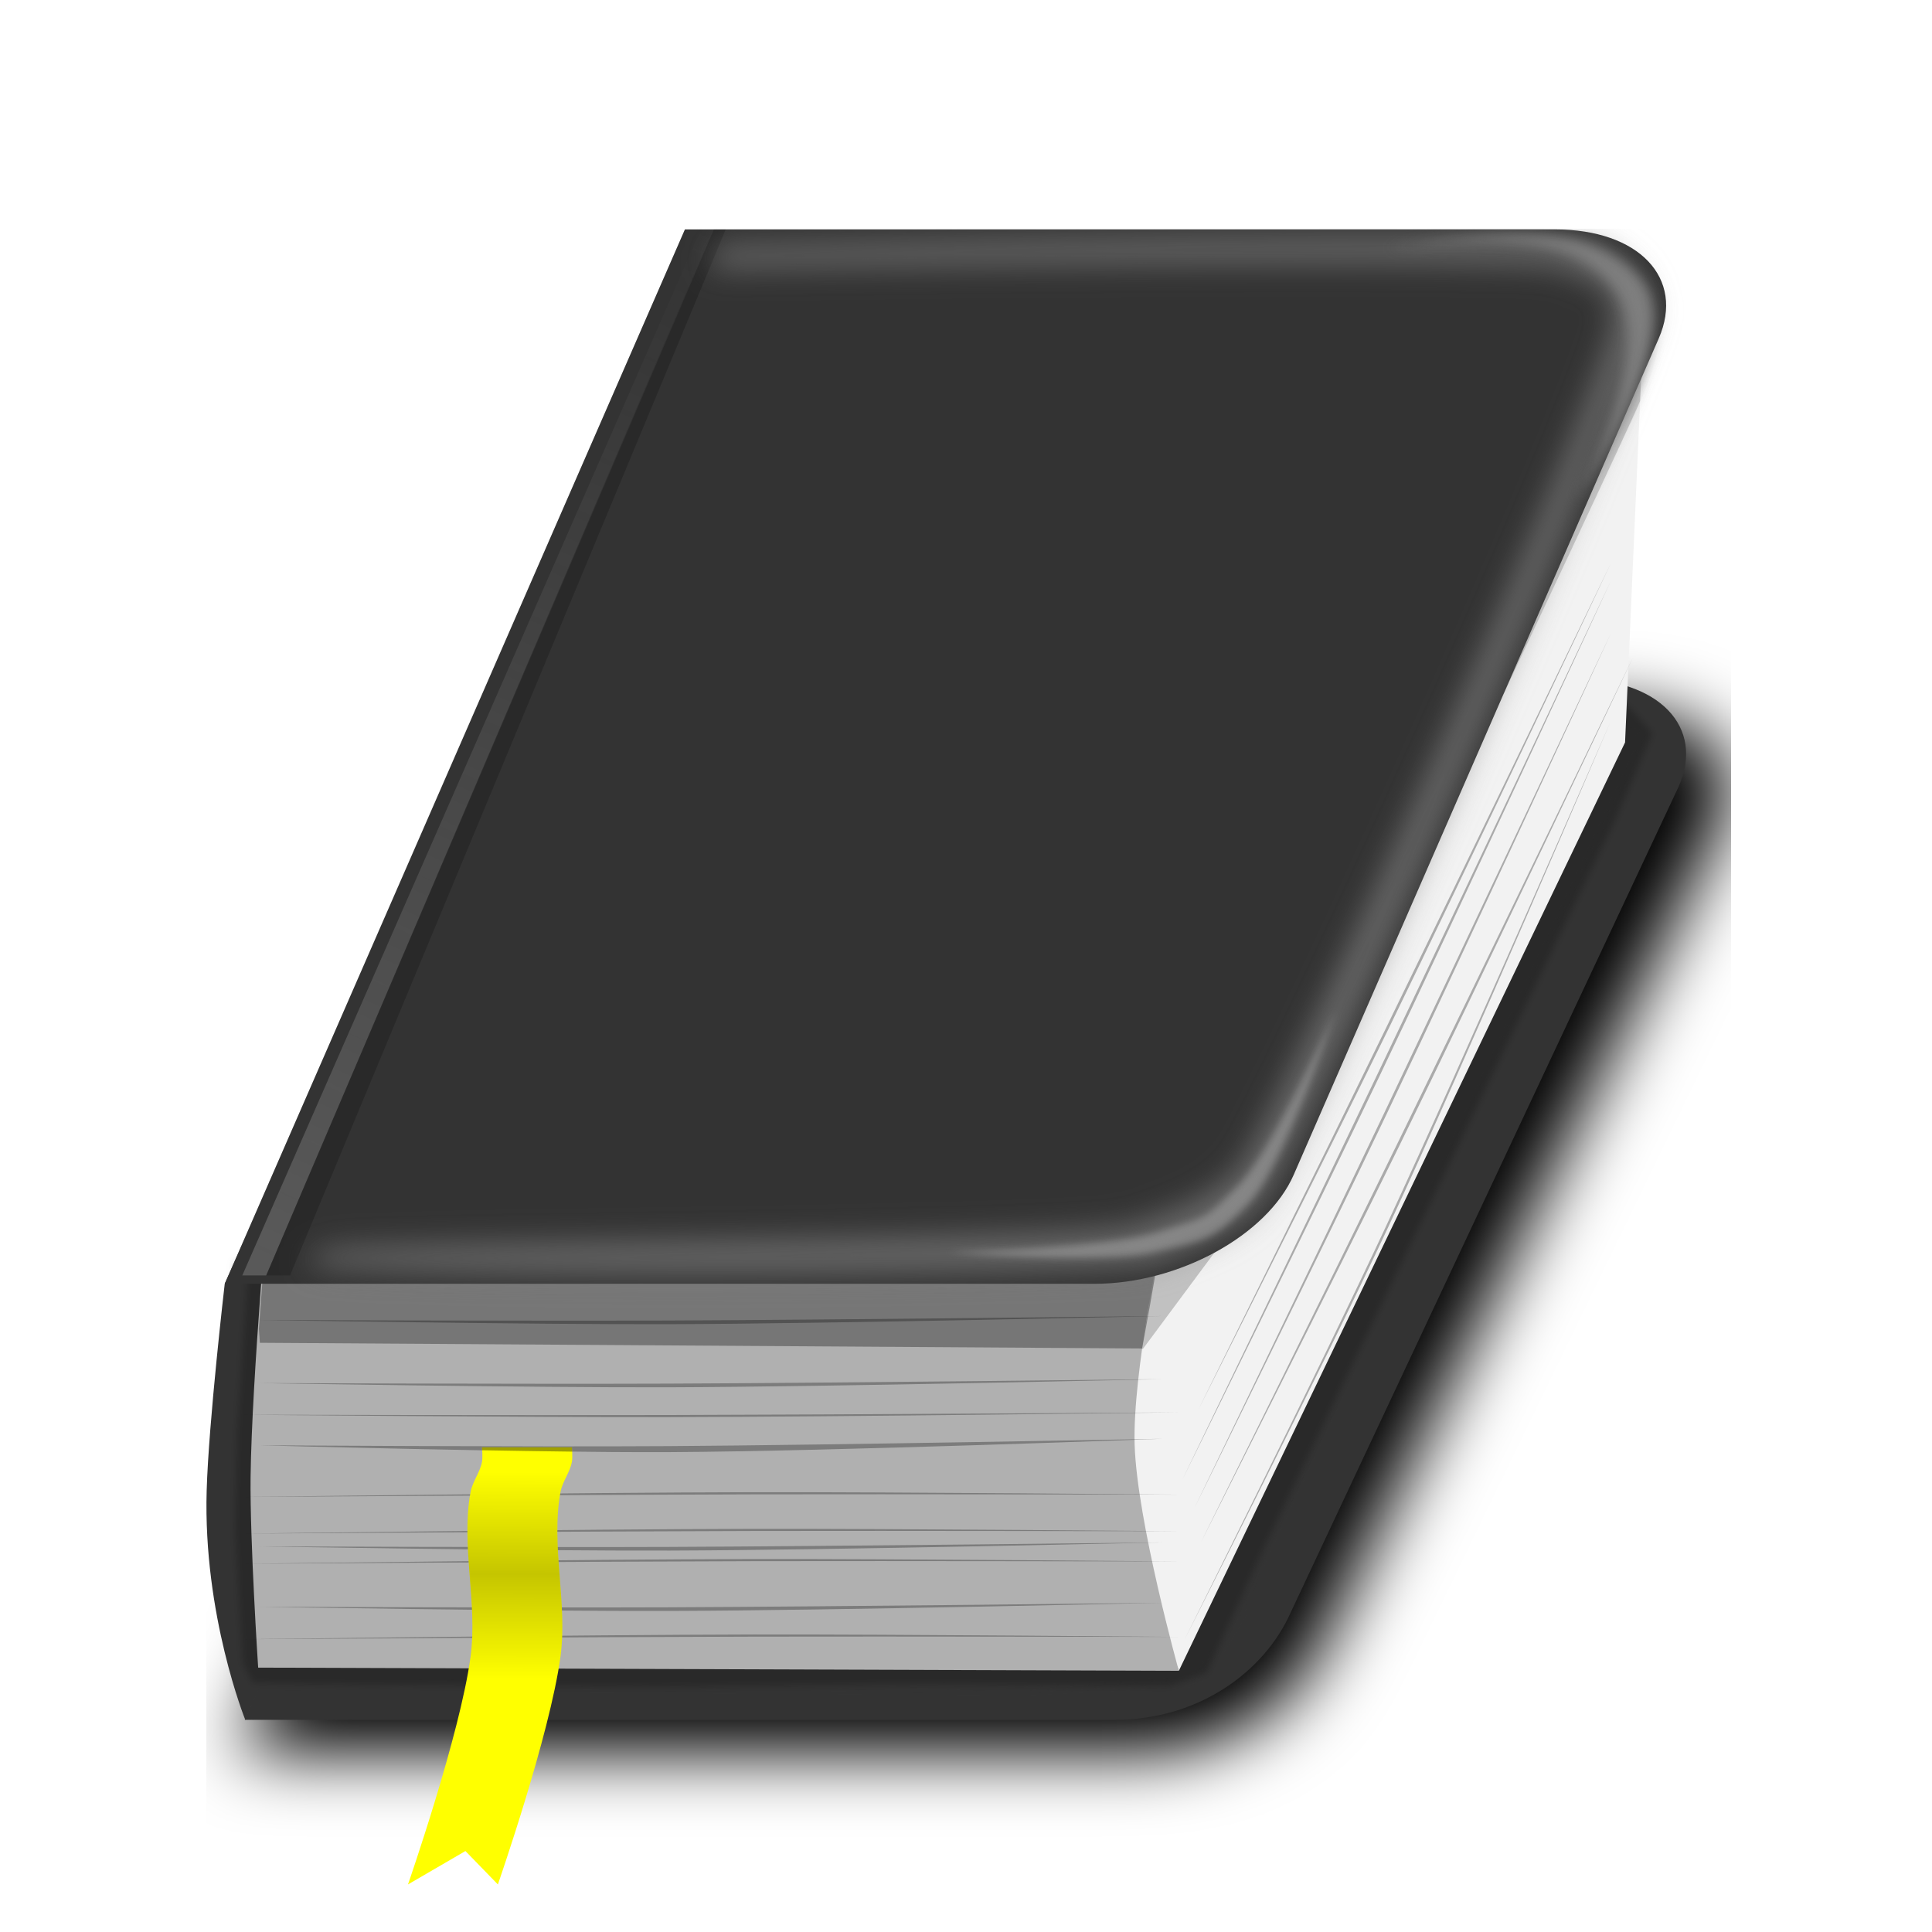
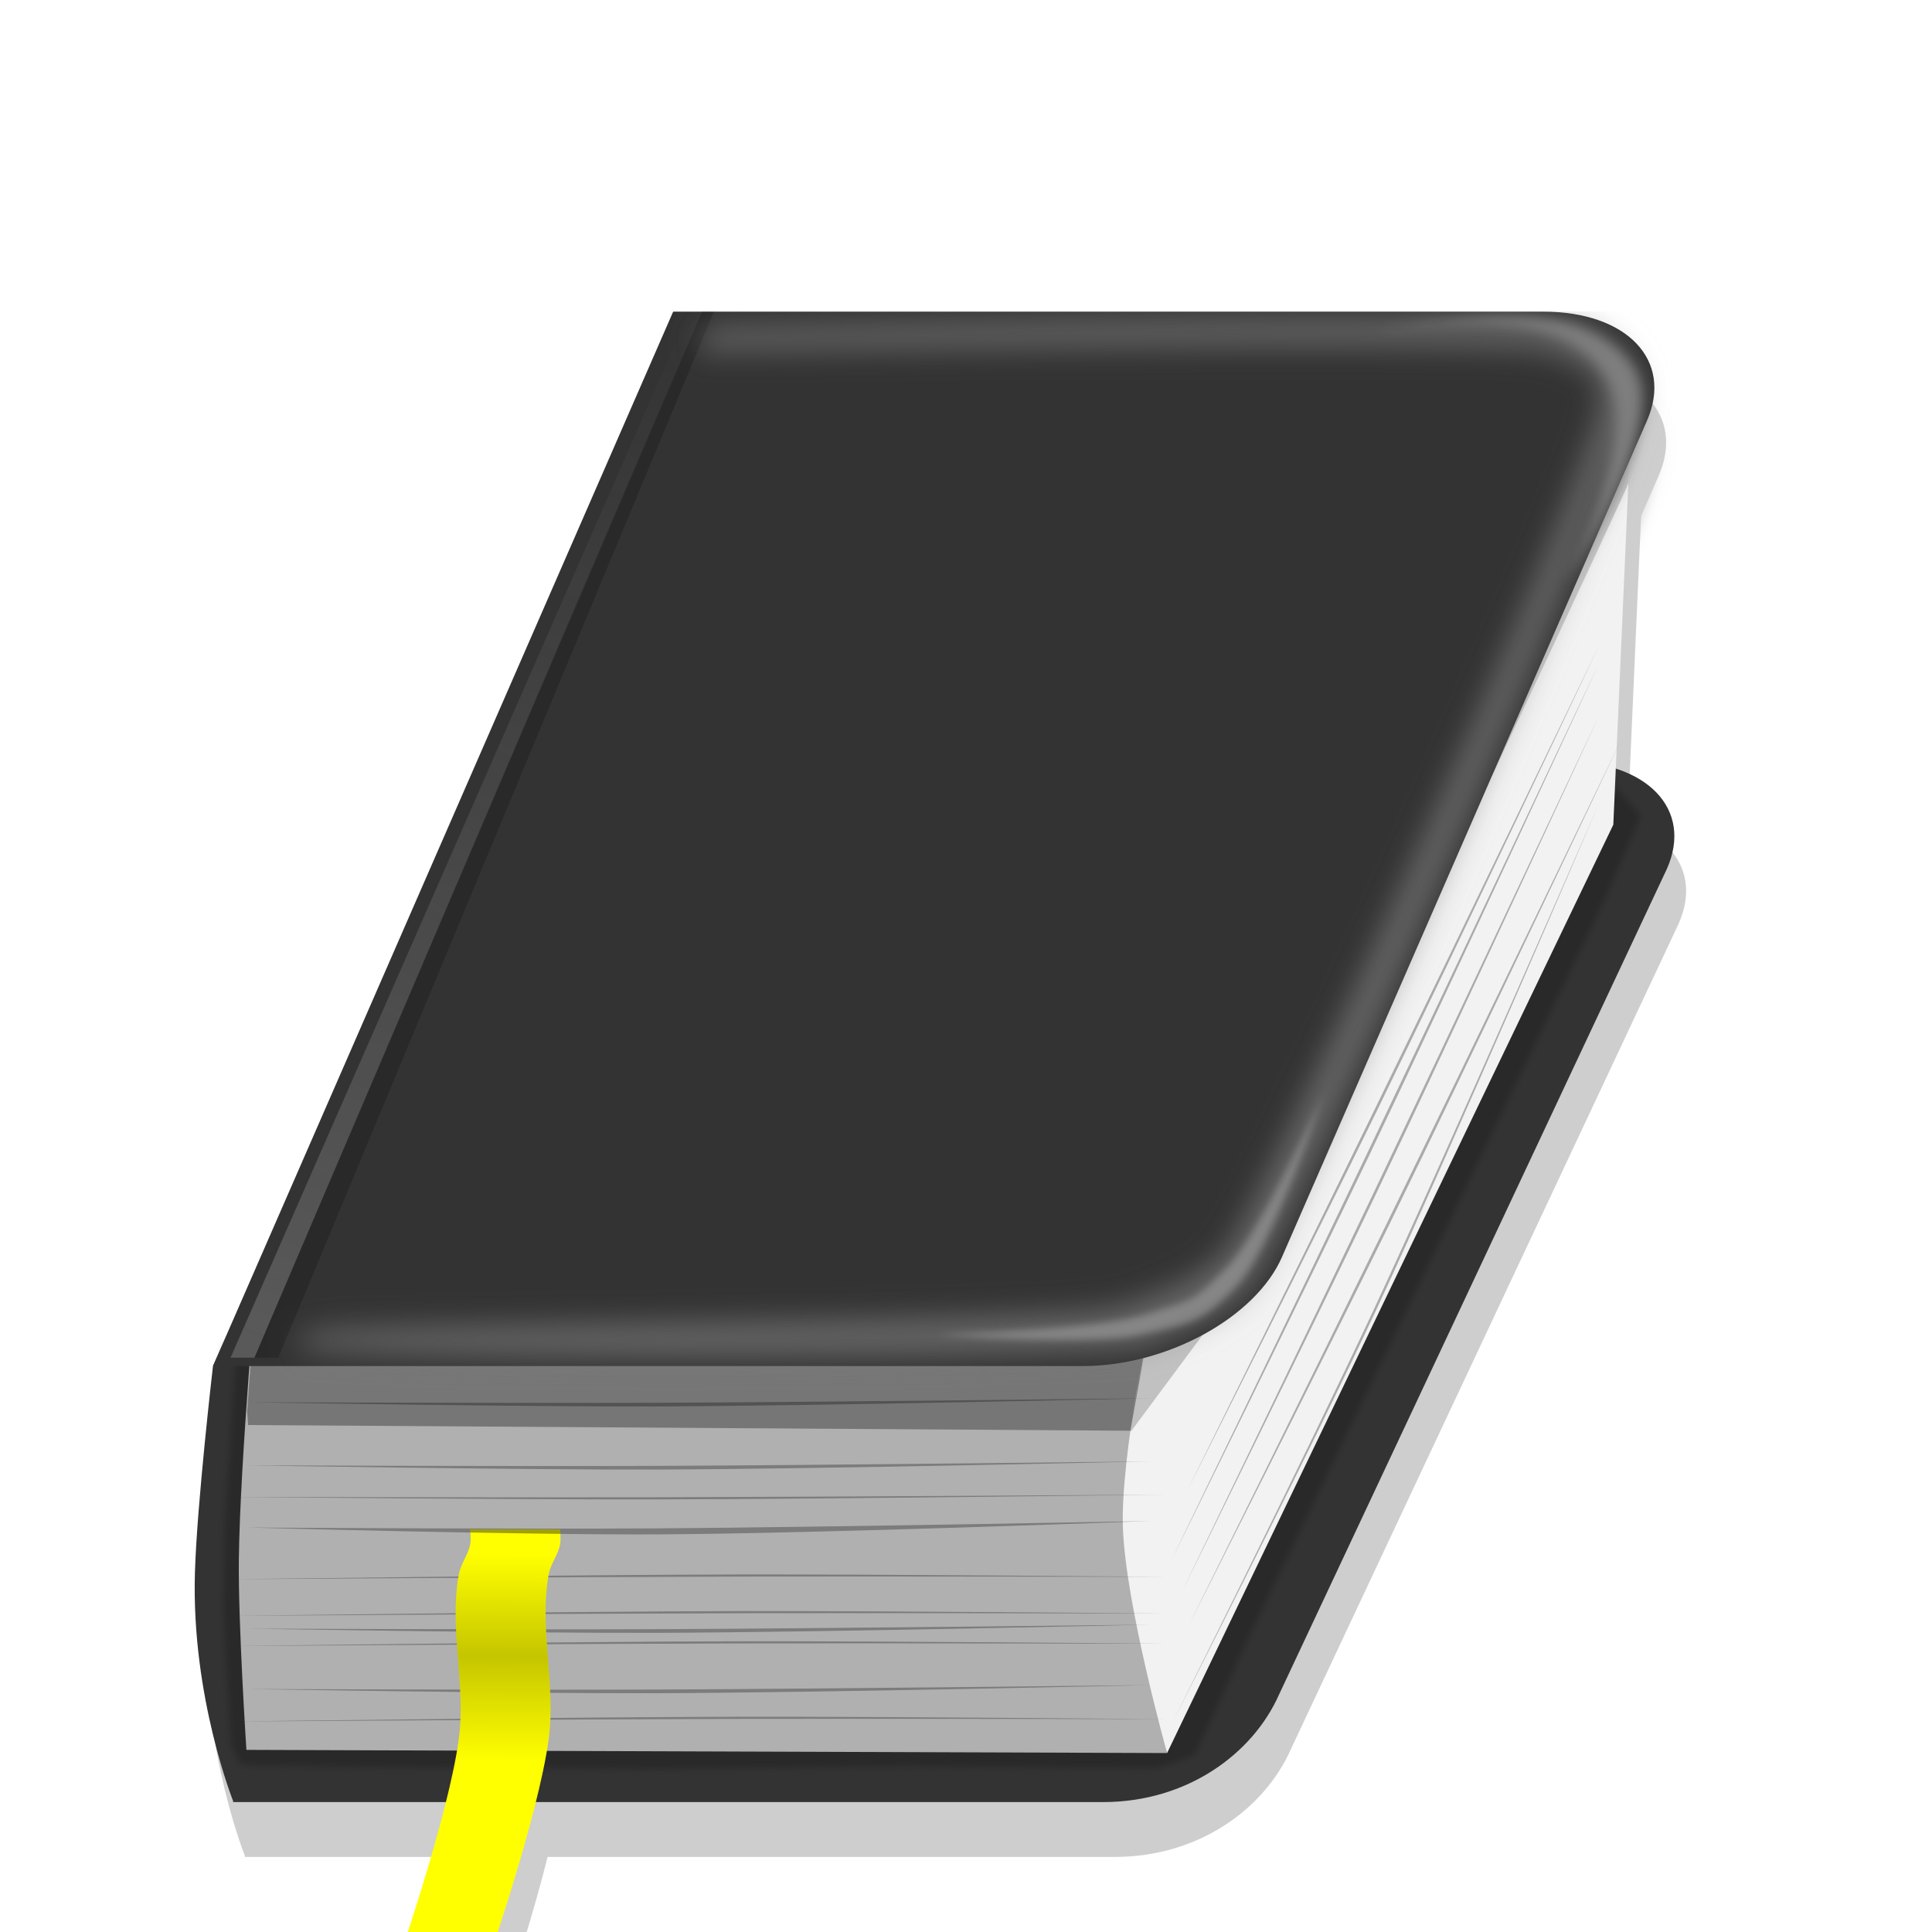
<svg xmlns="http://www.w3.org/2000/svg" xmlns:xlink="http://www.w3.org/1999/xlink" width="1080" height="1080" viewBox="0 0 285.75 285.75" version="1.1" id="svg8">
  <defs id="defs2">
    <linearGradient id="linearGradient1201">
      <stop style="stop-color:#969696;stop-opacity:1;" offset="0" id="stop1197" />
      <stop style="stop-color:#969696;stop-opacity:0;" offset="1" id="stop1199" />
    </linearGradient>
    <linearGradient id="linearGradient899">
      <stop style="stop-color:#000000;stop-opacity:0" offset="0" id="stop895" />
      <stop style="stop-color:#000000;stop-opacity:1" offset="0.493" id="stop903" />
      <stop style="stop-color:#000000;stop-opacity:0" offset="1" id="stop897" />
    </linearGradient>
    <linearGradient xlink:href="#linearGradient899" id="linearGradient901" x1="288.337" y1="843.295" x2="287.39" y2="932.693" gradientUnits="userSpaceOnUse" gradientTransform="matrix(4.53925,0,0,1.293804,-1028.516,-268.235)" />
    <filter style="color-interpolation-filters:sRGB" id="filter1066" x="-0.002" width="1.004" y="-0.045" height="1.089">
      <feGaussianBlur stdDeviation="0.059" id="feGaussianBlur1068" />
    </filter>
    <filter style="color-interpolation-filters:sRGB" id="filter1149" x="-0.007" width="1.013" y="-0.01" height="1.019">
      <feGaussianBlur stdDeviation="0.572" id="feGaussianBlur1151" />
    </filter>
    <linearGradient xlink:href="#linearGradient1201" id="linearGradient1203" x1="40.954" y1="186.833" x2="109.768" y2="34.643" gradientUnits="userSpaceOnUse" gradientTransform="translate(-2.196217)" />
    <filter style="color-interpolation-filters:sRGB" id="filter1215" x="-1.1304323e-05" width="1" y="-1.0338754e-05" height="1">
      <feGaussianBlur stdDeviation="0.001" id="feGaussianBlur1217" />
    </filter>
    <filter style="color-interpolation-filters:sRGB" id="filter902" x="-0.026" width="1.053" y="-0.035" height="1.069">
      <feGaussianBlur stdDeviation="2.193" id="feGaussianBlur904" />
    </filter>
    <filter style="color-interpolation-filters:sRGB" id="filter916" x="-0.006" width="1.011" y="-0.007" height="1.015">
      <feGaussianBlur stdDeviation="0.501" id="feGaussianBlur918" />
    </filter>
    <filter style="color-interpolation-filters:sRGB" id="filter987" x="-0.024" width="1.048" y="-0.038" height="1.076">
      <feGaussianBlur stdDeviation="0.572" id="feGaussianBlur989" />
    </filter>
    <filter style="color-interpolation-filters:sRGB" id="filter1179" x="-0.062" width="1.125" y="-0.055" height="1.11">
      <feGaussianBlur stdDeviation="0.9" id="feGaussianBlur1181" />
    </filter>
-     <filter style="color-interpolation-filters:sRGB" id="filter1245" x="-0.058" width="1.116" y="-0.08" height="1.16">
-       <feGaussianBlur stdDeviation="5.145" id="feGaussianBlur1247" />
-     </filter>
  </defs>
  <g id="layer1" style="filter:url(#filter1215)">
-     <path id="path1183" style="opacity:1;fill:#000000;stroke:none;stroke-width:0.261;filter:url(#filter1245)" d="M 110.85,105.334 42.789,259.306 h 49.269 74.914 4.511 c 12.398,0 22.134,-7.103 26.034,-15.926 l 57.365,-122.12 c 3.9,-8.823 -2.941,-15.926 -15.339,-15.926 h -4.511 -74.914 z" transform="matrix(1.03439,0,0,1,-8.803025,0)" />
-     <path id="path841" style="opacity:1;fill:#333333;stroke:none;stroke-width:0.265" d="M 104.256,100.398 36.195,254.37 h 49.269 74.913 4.511 c 12.398,0 22.134,-7.103 26.034,-15.926 l 57.365,-122.12 c 3.9,-8.823 -2.941,-15.926 -15.339,-15.926 h -4.511 -74.914 z" />
-     <path style="opacity:0.281;fill:#333333;stroke:none;stroke-width:0.265px;stroke-linecap:butt;stroke-linejoin:miter;stroke-opacity:1;filter:url(#filter1149)" d="m 34.746,186.516 -0.43,20.203 -0.549,29.237 1.235,11.942 v 1.51 l 29.923,-0.137 c 0,0 86.064,0.549 86.613,0.549 0.549,0 25.119,-1.235 25.119,-1.235 l 3.157,-3.981 4.085,-6.802 2.367,-6.944 57.46,-122.891 c 0,0 -17.22,-1.063 -20.071,2.656 -14.318,18.675 -41.918,78.161 -41.918,77.703 0,-0.549 -146.991,-1.81 -146.991,-1.81 z" id="path1075" />
-     <path style="fill:#333333;fill-opacity:1;stroke:none;stroke-width:0.265px;stroke-linecap:butt;stroke-linejoin:miter;stroke-opacity:1" d="m 33.239,189.876 c 0,0 -2.372,20.352 -2.672,30.579 -0.541,18.434 5.71,33.914 5.71,33.914 L 106.222,98.424 103.183,33.93 Z" id="path843" />
-     <path style="fill:#000000;stroke:#000000;stroke-width:0.265px;stroke-linecap:butt;stroke-linejoin:miter;stroke-opacity:1;opacity:0.201;filter:url(#filter916)" d="m 36.688,189.521 -1.495,22.432 -0.299,13.957 c 0,0 1.097,19.64 1.196,20.039 0.1,0.399 1.396,2.791 1.396,2.791 0,0 14.157,0.299 14.755,0.299 0.598,0 45.162,0.299 45.162,0.299 l 38.283,-0.399 37.186,0.299 5.483,-1.894 8.474,-18.543 51.842,-107.372 5.583,-12.96 -3.39,-3.788 L 83.944,87.333 Z" id="path906" />
-     <path style="fill:#f2f2f2;stroke:none;stroke-width:0.265px;stroke-linecap:butt;stroke-linejoin:miter;stroke-opacity:1" d="m 167.65,181.124 75.594,-136.926 -2.891,65.612 -65.998,137.305 c 0,0 -9.849,-23.82 -9.794,-34.185 0.055,-10.365 3.089,-31.806 3.089,-31.806 z" id="path847" />
-     <path style="opacity:0.3;fill:#000000;stroke:none;stroke-width:0.265px;stroke-linecap:butt;stroke-linejoin:miter;stroke-opacity:1" d="m 177.215,208.541 c 0,0 18.602,-37.665 27.808,-56.541 11.168,-22.897 33.274,-68.796 33.274,-68.796 0,0 -21.715,46.003 -32.88,68.864 -9.232,18.903 -28.202,56.473 -28.202,56.473 z" id="path1190" />
-     <path id="path854" style="opacity:0.206;fill:#000000;stroke:#000000;stroke-width:1px;stroke-linecap:butt;stroke-linejoin:miter;stroke-opacity:1" d="m 669.295,677.697 -35.657,6.867 c 0,0 13.531,22.122 8.127,51.188 l -3.314,18.056 62.816,-84.605 c 0,0 -18.124,10.316 -31.974,8.494 z" transform="scale(0.2645833)" />
-     <path style="fill:#b0b0b0;fill-opacity:1;stroke:none;stroke-width:0.265px;stroke-linecap:butt;stroke-linejoin:miter;stroke-opacity:1" d="m 39.862,174.687 c 0,0 -2.623,29.154 -2.799,43.776 -0.113,9.402 1.12,28.185 1.12,28.185 l 136.173,0.469 c 0,0 -6.182,-22.089 -6.54,-33.441 -0.332,-10.531 4.102,-31.341 4.102,-31.341 z" id="path845" />
-     <path id="path849" style="opacity:0.329;fill:#000000;fill-opacity:1;stroke:none;stroke-width:1px;stroke-linecap:butt;stroke-linejoin:miter;stroke-opacity:1" d="m 151.375,660.234 c 0,0 -3.594,39.297 -6.639,82.703 0.232,3.393 0.525,7.695 0.525,7.695 l 493.19,3.176 c 6.098,-32.478 11.315,-64.673 11.315,-64.673 z" transform="scale(0.2645833)" />
-     <path id="path920" style="fill:#000000;fill-opacity:1;stroke:none;stroke-width:1px;stroke-linecap:butt;stroke-linejoin:miter;stroke-opacity:1;opacity:0.176" d="M 919.348 167.051 L 839.963 310.844 L 840.51 387.922 C 840.51 387.922 916.734 225.987 916.836 224.037 L 916.838 224.035 L 919.348 167.051 z " transform="scale(0.2645833)" />
-     <path id="path839" style="opacity:1;fill:#333333;stroke:none;stroke-width:0.265" d="M 101.3,33.93 33.239,189.876 h 49.269 74.913 4.511 c 12.398,0 25.518,-7.194 29.418,-16.13 L 245.332,50.06 c 3.9,-8.936 -2.941,-16.13 -15.339,-16.13 h -4.511 -74.914 z" />
-     <path style="opacity:0.3;fill:#000000;stroke:none;stroke-width:0.265px;stroke-linecap:butt;stroke-linejoin:miter;stroke-opacity:1" d="m 38.301,213.76 c 0,0 40.526,1.121 60.793,1.015 24.317,-0.128 72.924,-1.983 72.924,-1.983 0,0 -48.801,0.938 -73.205,1.095 -20.17,0.13 -60.513,-0.127 -60.513,-0.127 z" id="path859" />
-     <path style="opacity:0.3;fill:#000000;stroke:none;stroke-width:0.265px;stroke-linecap:butt;stroke-linejoin:miter;stroke-opacity:1" d="m 38.301,237.647 c 0,0 40.526,0.684 60.793,0.619 24.317,-0.078 72.924,-1.209 72.924,-1.209 0,0 -48.801,0.572 -73.205,0.668 -20.17,0.079 -60.513,-0.078 -60.513,-0.078 z" id="path861" />
-     <path style="opacity:0.3;fill:#000000;stroke:none;stroke-width:0.265px;stroke-linecap:butt;stroke-linejoin:miter;stroke-opacity:1" d="m 38.301,204.566 c 0,0 40.526,0.684 60.793,0.619 24.317,-0.078 72.924,-1.209 72.924,-1.209 0,0 -48.801,0.572 -73.205,0.668 -20.17,0.079 -60.513,-0.078 -60.513,-0.078 z" id="path863" />
-     <path style="opacity:0.3;fill:#000000;stroke:none;stroke-width:0.265px;stroke-linecap:butt;stroke-linejoin:miter;stroke-opacity:1" d="m 174.448,230.947 c 0,0 -41.999,-0.399 -63.002,-0.361 -25.201,0.045 -75.575,0.706 -75.575,0.706 0,0 50.574,-0.334 75.865,-0.39 20.904,-0.046 62.712,0.045 62.712,0.045 z" id="path865" />
-     <path style="opacity:0.3;fill:#000000;stroke:none;stroke-width:0.265px;stroke-linecap:butt;stroke-linejoin:miter;stroke-opacity:1" d="m 174.448,221.064 c 0,0 -41.999,-0.399 -63.002,-0.361 -25.201,0.045 -75.575,0.706 -75.575,0.706 0,0 50.574,-0.334 75.865,-0.39 20.904,-0.046 62.712,0.045 62.712,0.045 z" id="path867" />
-     <path style="opacity:0.3;fill:#000000;stroke:none;stroke-width:0.265px;stroke-linecap:butt;stroke-linejoin:miter;stroke-opacity:1" d="m 35.871,209.24 c 0,0 41.999,0.399 63.002,0.361 25.201,-0.045 75.575,-0.706 75.575,-0.706 0,0 -50.574,0.334 -75.865,0.39 -20.904,0.046 -62.712,-0.045 -62.712,-0.045 z" id="path869" />
-     <path style="opacity:0.3;fill:#000000;stroke:none;stroke-width:0.265px;stroke-linecap:butt;stroke-linejoin:miter;stroke-opacity:1" d="m 174.448,226.482 c 0,0 -41.999,-0.399 -63.002,-0.361 -25.201,0.045 -75.575,0.706 -75.575,0.706 0,0 50.574,-0.334 75.865,-0.39 20.904,-0.046 62.712,0.045 62.712,0.045 z" id="path871" />
-     <path style="opacity:0.3;fill:#000000;stroke:none;stroke-width:0.265px;stroke-linecap:butt;stroke-linejoin:miter;stroke-opacity:1" d="m 38.301,228.717 c 0,0 40.526,0.684 60.793,0.619 24.317,-0.078 72.924,-1.209 72.924,-1.209 0,0 -48.801,0.572 -73.205,0.668 -20.17,0.079 -60.513,-0.078 -60.513,-0.078 z" id="path873" />
-     <path style="opacity:0.3;fill:#000000;stroke:none;stroke-width:0.265px;stroke-linecap:butt;stroke-linejoin:miter;stroke-opacity:1" d="m 174.448,242.109 c 0,0 -41.999,-0.399 -63.002,-0.361 -25.201,0.045 -75.575,0.706 -75.575,0.706 0,0 50.574,-0.334 75.865,-0.39 20.904,-0.046 62.712,0.045 62.712,0.045 z" id="path875" />
-     <path style="opacity:0.3;fill:#000000;stroke:none;stroke-width:0.265px;stroke-linecap:butt;stroke-linejoin:miter;stroke-opacity:1" d="m 38.301,195.232 c 0,0 40.526,0.684 60.793,0.619 24.317,-0.078 72.924,-1.209 72.924,-1.209 0,0 -48.801,0.572 -73.205,0.668 -20.17,0.079 -60.513,-0.078 -60.513,-0.078 z" id="path877" />
-     <path id="rect879" style="opacity:1;fill:#ffff00;fill-opacity:1;stroke:none;stroke-width:1.002;stroke-opacity:1" d="m 269.445,809.068 c 0,0 0.482,5.424 0,8.07 -1.086,5.959 -5.323,11.045 -6.408,17.004 -5.498,30.18 4.102,61.628 0,92.029 -5.882,43.594 -34.975,127.248 -34.975,127.248 l 32.114,-18.677 18.144,18.677 c 0,0 29.093,-83.654 34.975,-127.248 4.102,-30.401 -5.497,-61.849 0,-92.029 1.085,-5.959 5.321,-11.045 6.406,-17.004 0.482,-2.647 0,-8.07 0,-8.07 z" transform="scale(0.2645833)" />
-     <path id="rect915" style="opacity:0.374;fill:#000000;fill-opacity:1;stroke:none;stroke-width:1.002;stroke-opacity:1;filter:url(#filter1066)" d="m 269.445,809.068 c 0,0 0.053,0.72 0.107,1.637 16.937,0.305 33.909,0.58 50.297,0.768 -0.063,-1.334 -0.148,-2.404 -0.148,-2.404 z" transform="scale(0.2645833)" />
-     <path id="rect890" style="opacity:0.229;fill:url(#linearGradient901);fill-opacity:1;stroke:none;stroke-width:1.002;stroke-opacity:1" d="m 267.549,822.824 c -1.66,3.729 -3.785,7.33 -4.512,11.318 -5.498,30.18 4.102,61.628 0,92.029 -0.516,3.821 -1.218,7.963 -2.055,12.316 h 50.258 c 0.837,-4.353 1.539,-8.495 2.055,-12.316 4.102,-30.401 -5.497,-61.849 0,-92.029 0.726,-3.988 2.852,-7.589 4.512,-11.318 z" transform="scale(0.2645833)" />
-     <path style="opacity:0.3;fill:#000000;stroke:none;stroke-width:0.265px;stroke-linecap:butt;stroke-linejoin:miter;stroke-opacity:1" d="m 175.169,242.563 c 0,0 20.555,-40.498 30.15,-61.066 11.512,-24.678 32.883,-74.764 32.883,-74.764 0,0 -21.704,49.954 -33.202,74.628 -9.588,20.575 -29.832,61.202 -29.832,61.202 z" id="path859-6" />
-     <path style="opacity:0.3;fill:#000000;stroke:none;stroke-width:0.265px;stroke-linecap:butt;stroke-linejoin:miter;stroke-opacity:1" d="m 176.628,223.106 c 0,0 18.78,-38.925 28.075,-58.432 11.275,-23.663 33.594,-71.098 33.594,-71.098 0,0 -21.923,47.542 -33.196,71.168 -9.32,19.535 -28.473,58.362 -28.473,58.362 z" id="path1173" />
-     <path style="opacity:0.3;fill:#000000;stroke:none;stroke-width:0.265px;stroke-linecap:butt;stroke-linejoin:miter;stroke-opacity:1" d="m 177.599,228.153 c 0,0 19.49,-39.391 29.136,-59.133 11.701,-23.947 34.863,-71.95 34.863,-71.95 0,0 -22.751,48.112 -34.45,72.021 -9.673,19.769 -29.549,59.062 -29.549,59.062 z" id="path1175" />
-     <path style="opacity:0.3;fill:#000000;stroke:none;stroke-width:0.265px;stroke-linecap:butt;stroke-linejoin:miter;stroke-opacity:1" d="m 174.881,218.836 c 0,0 19.312,-39.975 28.871,-60.008 11.594,-24.301 34.545,-73.015 34.545,-73.015 0,0 -22.544,48.824 -34.136,73.088 -9.585,20.062 -29.28,59.936 -29.28,59.936 z" id="path1177" />
-     <path id="path1192" style="opacity:0.39;fill:url(#linearGradient1203);fill-opacity:1;stroke:none;stroke-width:0.265" d="M 103.683,33.93 35.838,188.64 h 3.532 L 105.436,33.93 Z" />
-     <path id="path1205" style="opacity:0.19;fill:#000000;fill-opacity:1;stroke:none;stroke-width:0.265" d="M 105.585,33.93 39.369,188.64 h 3.532 L 107.338,33.93 Z" />
-     <path style="opacity:0.677;mix-blend-mode:normal;fill:#808080;stroke:none;stroke-width:0.268px;stroke-linecap:butt;stroke-linejoin:miter;stroke-opacity:1;filter:url(#filter902)" d="m 45.588,186.535 c -1.621,2.836 125.364,2.148 129.708,0.08 4.344,-2.068 11.17,-3.775 15.218,-8.524 8.001,-9.387 59.162,-128.365 59.438,-131.435 0.277,-3.07 -1.772,-7.189 -7.811,-10.357 -6.039,-3.169 -133.661,0.025 -133.661,0.025 l -1.652,3.294 c 0,0 126.605,-1.903 129.907,0.151 3.302,2.054 7.07,0.879 7.644,7.182 0.574,6.303 -52.485,121.86 -57.516,126.358 -5.031,4.498 -8.261,5.268 -15.492,7.815 -7.23,2.547 -121.55,2.355 -122.889,3.812 -0.93,0.885 -2.491,0.88 -2.894,1.599 z" id="path1209" transform="matrix(0.9730706,0,0,1,0.8950976,0)" />
-     <path style="fill:#b3b3b3;stroke:none;stroke-width:0.265px;stroke-linecap:butt;stroke-linejoin:miter;stroke-opacity:1;filter:url(#filter987);opacity:0.46" d="m 140.172,185.234 c 0,0 22.822,1.789 30.307,0 7.486,-1.789 8.701,-1.47 14.157,-7.178 5.455,-5.708 12.96,-28.712 12.96,-28.712 0,0 -9.468,20.959 -14.556,26.12 -5.087,5.161 -4.648,4.505 -11.764,6.779 -7.116,2.274 -31.105,2.991 -31.105,2.991 z" id="path933" />
-     <path style="opacity:0.952;fill:#808080;fill-opacity:1;stroke:none;stroke-width:0.265px;stroke-linecap:butt;stroke-linejoin:miter;stroke-opacity:1;filter:url(#filter1179)" d="m 205.174,36.788 c 0,0 20.107,-4.087 29.311,-0.798 4.015,1.435 8.611,4.244 9.67,8.374 2.616,10.195 -10.967,29.61 -10.967,29.61 0,0 9.496,-18.758 7.078,-28.114 -0.888,-3.437 -4.054,-6.288 -7.278,-7.776 -8.427,-3.891 -27.815,-1.296 -27.815,-1.296 z" id="path993" />
+     <g id="g1909" transform="translate(0,20.27473)" style="fill:#000000;opacity:0.194">
+       <path id="path1843" style="opacity:1;fill:#000000;stroke:none;stroke-width:0.265" d="M 104.256,100.398 36.195,254.37 h 49.269 74.913 4.511 c 12.398,0 22.134,-7.103 26.034,-15.926 l 57.365,-122.12 c 3.9,-8.823 -2.941,-15.926 -15.339,-15.926 h -4.511 -74.914 z" />
+       <path style="opacity:0.281;fill:#000000;stroke:none;stroke-width:0.265px;stroke-linecap:butt;stroke-linejoin:miter;stroke-opacity:1;filter:url(#filter1149)" d="m 34.746,186.516 -0.43,20.203 -0.549,29.237 1.235,11.942 v 1.51 l 29.923,-0.137 c 0,0 86.064,0.549 86.613,0.549 0.549,0 25.119,-1.235 25.119,-1.235 l 3.157,-3.981 4.085,-6.802 2.367,-6.944 57.46,-122.891 c 0,0 -17.22,-1.063 -20.071,2.656 -14.318,18.675 -41.918,78.161 -41.918,77.703 0,-0.549 -146.991,-1.81 -146.991,-1.81 z" id="path1845" />
+       <path style="fill:#000000;fill-opacity:1;stroke:none;stroke-width:0.265px;stroke-linecap:butt;stroke-linejoin:miter;stroke-opacity:1" d="m 33.239,189.876 c 0,0 -2.372,20.352 -2.672,30.579 -0.541,18.434 5.71,33.914 5.71,33.914 L 106.222,98.424 103.183,33.93 Z" id="path1847" />
+       <path style="opacity:0.201;fill:#000000;stroke:#000000;stroke-width:0.265px;stroke-linecap:butt;stroke-linejoin:miter;stroke-opacity:1;filter:url(#filter916)" d="m 36.688,189.521 -1.495,22.432 -0.299,13.957 c 0,0 1.097,19.64 1.196,20.039 0.1,0.399 1.396,2.791 1.396,2.791 0,0 14.157,0.299 14.755,0.299 0.598,0 45.162,0.299 45.162,0.299 l 38.283,-0.399 37.186,0.299 5.483,-1.894 8.474,-18.543 51.842,-107.372 5.583,-12.96 -3.39,-3.788 L 83.944,87.333 Z" id="path1849" />
+       <path style="fill:#000000;stroke:none;stroke-width:0.265px;stroke-linecap:butt;stroke-linejoin:miter;stroke-opacity:1" d="m 167.65,181.124 75.594,-136.926 -2.891,65.612 -65.998,137.305 c 0,0 -9.849,-23.82 -9.794,-34.185 0.055,-10.365 3.089,-31.806 3.089,-31.806 z" id="path1851" />
+       <path style="opacity:0.3;fill:#000000;stroke:none;stroke-width:0.265px;stroke-linecap:butt;stroke-linejoin:miter;stroke-opacity:1" d="m 177.215,208.541 c 0,0 18.602,-37.665 27.808,-56.541 11.168,-22.897 33.274,-68.796 33.274,-68.796 0,0 -21.715,46.003 -32.88,68.864 -9.232,18.903 -28.202,56.473 -28.202,56.473 z" id="path1853" />
+       <path id="path1855" style="opacity:0.206;fill:#000000;stroke:#000000;stroke-width:1px;stroke-linecap:butt;stroke-linejoin:miter;stroke-opacity:1" d="m 669.295,677.697 -35.657,6.867 c 0,0 13.531,22.122 8.127,51.188 l -3.314,18.056 62.816,-84.605 c 0,0 -18.124,10.316 -31.974,8.494 z" transform="scale(0.2645833)" />
+       <path style="fill:#000000;fill-opacity:1;stroke:none;stroke-width:0.265px;stroke-linecap:butt;stroke-linejoin:miter;stroke-opacity:1" d="m 39.862,174.687 c 0,0 -2.623,29.154 -2.799,43.776 -0.113,9.402 1.12,28.185 1.12,28.185 l 136.173,0.469 c 0,0 -6.182,-22.089 -6.54,-33.441 -0.332,-10.531 4.102,-31.341 4.102,-31.341 z" id="path1857" />
+       <path id="path1859" style="opacity:0.329;fill:#000000;fill-opacity:1;stroke:none;stroke-width:1px;stroke-linecap:butt;stroke-linejoin:miter;stroke-opacity:1" d="m 151.375,660.234 c 0,0 -3.594,39.297 -6.639,82.703 0.232,3.393 0.525,7.695 0.525,7.695 l 493.19,3.176 c 6.098,-32.478 11.315,-64.673 11.315,-64.673 z" transform="scale(0.2645833)" />
+       <path id="path1861" style="opacity:0.176;fill:#000000;fill-opacity:1;stroke:none;stroke-width:1px;stroke-linecap:butt;stroke-linejoin:miter;stroke-opacity:1" d="m 919.348,167.051 -79.385,143.793 0.547,77.078 c 0,0 76.224,-161.935 76.326,-163.885 l 0.002,-0.002 z" transform="scale(0.2645833)" />
+       <path id="path1863" style="opacity:1;fill:#000000;stroke:none;stroke-width:0.265" d="M 101.3,33.93 33.239,189.876 h 49.269 74.913 4.511 c 12.398,0 25.518,-7.194 29.418,-16.13 L 245.332,50.06 c 3.9,-8.936 -2.941,-16.13 -15.339,-16.13 h -4.511 -74.914 z" />
+       <path style="opacity:0.3;fill:#000000;stroke:none;stroke-width:0.265px;stroke-linecap:butt;stroke-linejoin:miter;stroke-opacity:1" d="m 38.301,213.76 c 0,0 40.526,1.121 60.793,1.015 24.317,-0.128 72.924,-1.983 72.924,-1.983 0,0 -48.801,0.938 -73.205,1.095 -20.17,0.13 -60.513,-0.127 -60.513,-0.127 z" id="path1865" />
+       <path style="opacity:0.3;fill:#000000;stroke:none;stroke-width:0.265px;stroke-linecap:butt;stroke-linejoin:miter;stroke-opacity:1" d="m 38.301,237.647 c 0,0 40.526,0.684 60.793,0.619 24.317,-0.078 72.924,-1.209 72.924,-1.209 0,0 -48.801,0.572 -73.205,0.668 -20.17,0.079 -60.513,-0.078 -60.513,-0.078 z" id="path1867" />
+       <path style="opacity:0.3;fill:#000000;stroke:none;stroke-width:0.265px;stroke-linecap:butt;stroke-linejoin:miter;stroke-opacity:1" d="m 38.301,204.566 c 0,0 40.526,0.684 60.793,0.619 24.317,-0.078 72.924,-1.209 72.924,-1.209 0,0 -48.801,0.572 -73.205,0.668 -20.17,0.079 -60.513,-0.078 -60.513,-0.078 z" id="path1869" />
+       <path style="opacity:0.3;fill:#000000;stroke:none;stroke-width:0.265px;stroke-linecap:butt;stroke-linejoin:miter;stroke-opacity:1" d="m 174.448,230.947 c 0,0 -41.999,-0.399 -63.002,-0.361 -25.201,0.045 -75.575,0.706 -75.575,0.706 0,0 50.574,-0.334 75.865,-0.39 20.904,-0.046 62.712,0.045 62.712,0.045 z" id="path1871" />
+       <path style="opacity:0.3;fill:#000000;stroke:none;stroke-width:0.265px;stroke-linecap:butt;stroke-linejoin:miter;stroke-opacity:1" d="m 174.448,221.064 c 0,0 -41.999,-0.399 -63.002,-0.361 -25.201,0.045 -75.575,0.706 -75.575,0.706 0,0 50.574,-0.334 75.865,-0.39 20.904,-0.046 62.712,0.045 62.712,0.045 z" id="path1873" />
+       <path style="opacity:0.3;fill:#000000;stroke:none;stroke-width:0.265px;stroke-linecap:butt;stroke-linejoin:miter;stroke-opacity:1" d="m 35.871,209.24 c 0,0 41.999,0.399 63.002,0.361 25.201,-0.045 75.575,-0.706 75.575,-0.706 0,0 -50.574,0.334 -75.865,0.39 -20.904,0.046 -62.712,-0.045 -62.712,-0.045 z" id="path1875" />
+       <path style="opacity:0.3;fill:#000000;stroke:none;stroke-width:0.265px;stroke-linecap:butt;stroke-linejoin:miter;stroke-opacity:1" d="m 174.448,226.482 c 0,0 -41.999,-0.399 -63.002,-0.361 -25.201,0.045 -75.575,0.706 -75.575,0.706 0,0 50.574,-0.334 75.865,-0.39 20.904,-0.046 62.712,0.045 62.712,0.045 z" id="path1877" />
+       <path style="opacity:0.3;fill:#000000;stroke:none;stroke-width:0.265px;stroke-linecap:butt;stroke-linejoin:miter;stroke-opacity:1" d="m 38.301,228.717 c 0,0 40.526,0.684 60.793,0.619 24.317,-0.078 72.924,-1.209 72.924,-1.209 0,0 -48.801,0.572 -73.205,0.668 -20.17,0.079 -60.513,-0.078 -60.513,-0.078 z" id="path1879" />
+       <path style="opacity:0.3;fill:#000000;stroke:none;stroke-width:0.265px;stroke-linecap:butt;stroke-linejoin:miter;stroke-opacity:1" d="m 174.448,242.109 c 0,0 -41.999,-0.399 -63.002,-0.361 -25.201,0.045 -75.575,0.706 -75.575,0.706 0,0 50.574,-0.334 75.865,-0.39 20.904,-0.046 62.712,0.045 62.712,0.045 z" id="path1881" />
+       <path style="opacity:0.3;fill:#000000;stroke:none;stroke-width:0.265px;stroke-linecap:butt;stroke-linejoin:miter;stroke-opacity:1" d="m 38.301,195.232 c 0,0 40.526,0.684 60.793,0.619 24.317,-0.078 72.924,-1.209 72.924,-1.209 0,0 -48.801,0.572 -73.205,0.668 -20.17,0.079 -60.513,-0.078 -60.513,-0.078 z" id="path1883" />
+       <path id="path1885" style="opacity:1;fill:#000000;fill-opacity:1;stroke:none;stroke-width:1.002;stroke-opacity:1" d="m 269.445,809.068 c 0,0 0.482,5.424 0,8.07 -1.086,5.959 -5.323,11.045 -6.408,17.004 -5.498,30.18 4.102,61.628 0,92.029 -5.882,43.594 -34.975,127.248 -34.975,127.248 l 32.114,-18.677 18.144,18.677 c 0,0 29.093,-83.654 34.975,-127.248 4.102,-30.401 -5.497,-61.849 0,-92.029 1.085,-5.959 5.321,-11.045 6.406,-17.004 0.482,-2.647 0,-8.07 0,-8.07 z" transform="scale(0.2645833)" />
+       <path id="path1887" style="opacity:0.374;fill:#000000;fill-opacity:1;stroke:none;stroke-width:1.002;stroke-opacity:1;filter:url(#filter1066)" d="m 269.445,809.068 c 0,0 0.053,0.72 0.107,1.637 16.937,0.305 33.909,0.58 50.297,0.768 -0.063,-1.334 -0.148,-2.404 -0.148,-2.404 z" transform="scale(0.2645833)" />
+       <path id="path1889" style="opacity:0.229;fill:#000000;fill-opacity:1;stroke:none;stroke-width:1.002;stroke-opacity:1" d="m 267.549,822.824 c -1.66,3.729 -3.785,7.33 -4.512,11.318 -5.498,30.18 4.102,61.628 0,92.029 -0.516,3.821 -1.218,7.963 -2.055,12.316 h 50.258 c 0.837,-4.353 1.539,-8.495 2.055,-12.316 4.102,-30.401 -5.497,-61.849 0,-92.029 0.726,-3.988 2.852,-7.589 4.512,-11.318 z" transform="scale(0.2645833)" />
+       <path style="opacity:0.3;fill:#000000;stroke:none;stroke-width:0.265px;stroke-linecap:butt;stroke-linejoin:miter;stroke-opacity:1" d="m 175.169,242.563 c 0,0 20.555,-40.498 30.15,-61.066 11.512,-24.678 32.883,-74.764 32.883,-74.764 0,0 -21.704,49.954 -33.202,74.628 -9.588,20.575 -29.832,61.202 -29.832,61.202 z" id="path1891" />
+       <path style="opacity:0.3;fill:#000000;stroke:none;stroke-width:0.265px;stroke-linecap:butt;stroke-linejoin:miter;stroke-opacity:1" d="m 176.628,223.106 c 0,0 18.78,-38.925 28.075,-58.432 11.275,-23.663 33.594,-71.098 33.594,-71.098 0,0 -21.923,47.542 -33.196,71.168 -9.32,19.535 -28.473,58.362 -28.473,58.362 z" id="path1893" />
+       <path style="opacity:0.3;fill:#000000;stroke:none;stroke-width:0.265px;stroke-linecap:butt;stroke-linejoin:miter;stroke-opacity:1" d="m 177.599,228.153 c 0,0 19.49,-39.391 29.136,-59.133 11.701,-23.947 34.863,-71.95 34.863,-71.95 0,0 -22.751,48.112 -34.45,72.021 -9.673,19.769 -29.549,59.062 -29.549,59.062 z" id="path1895" />
+       <path style="opacity:0.3;fill:#000000;stroke:none;stroke-width:0.265px;stroke-linecap:butt;stroke-linejoin:miter;stroke-opacity:1" d="m 174.881,218.836 c 0,0 19.312,-39.975 28.871,-60.008 11.594,-24.301 34.545,-73.015 34.545,-73.015 0,0 -22.544,48.824 -34.136,73.088 -9.585,20.062 -29.28,59.936 -29.28,59.936 z" id="path1897" />
+       <path id="path1899" style="opacity:0.39;fill:#000000;fill-opacity:1;stroke:none;stroke-width:0.265" d="M 103.683,33.93 35.838,188.64 h 3.532 L 105.436,33.93 Z" />
+       <path id="path1901" style="opacity:0.19;fill:#000000;fill-opacity:1;stroke:none;stroke-width:0.265" d="M 105.585,33.93 39.369,188.64 h 3.532 L 107.338,33.93 Z" />
+       <path style="opacity:0.677;mix-blend-mode:normal;fill:#000000;stroke:none;stroke-width:0.268px;stroke-linecap:butt;stroke-linejoin:miter;stroke-opacity:1;filter:url(#filter902)" d="m 45.588,186.535 c -1.621,2.836 125.364,2.148 129.708,0.08 4.344,-2.068 11.17,-3.775 15.218,-8.524 8.001,-9.387 59.162,-128.365 59.438,-131.435 0.277,-3.07 -1.772,-7.189 -7.811,-10.357 -6.039,-3.169 -133.661,0.025 -133.661,0.025 l -1.652,3.294 c 0,0 126.605,-1.903 129.907,0.151 3.302,2.054 7.07,0.879 7.644,7.182 0.574,6.303 -52.485,121.86 -57.516,126.358 -5.031,4.498 -8.261,5.268 -15.492,7.815 -7.23,2.547 -121.55,2.355 -122.889,3.812 -0.93,0.885 -2.491,0.88 -2.894,1.599 z" id="path1903" transform="matrix(0.9730706,0,0,1,0.8950976,0)" />
+       <path style="opacity:0.46;fill:#000000;stroke:none;stroke-width:0.265px;stroke-linecap:butt;stroke-linejoin:miter;stroke-opacity:1;filter:url(#filter987)" d="m 140.172,185.234 c 0,0 22.822,1.789 30.307,0 7.486,-1.789 8.701,-1.47 14.157,-7.178 5.455,-5.708 12.96,-28.712 12.96,-28.712 0,0 -9.468,20.959 -14.556,26.12 -5.087,5.161 -4.648,4.505 -11.764,6.779 -7.116,2.274 -31.105,2.991 -31.105,2.991 z" id="path1905" />
+       <path style="opacity:0.952;fill:#000000;fill-opacity:1;stroke:none;stroke-width:0.265px;stroke-linecap:butt;stroke-linejoin:miter;stroke-opacity:1;filter:url(#filter1179)" d="m 205.174,36.788 c 0,0 20.107,-4.087 29.311,-0.798 4.015,1.435 8.611,4.244 9.67,8.374 2.616,10.195 -10.967,29.61 -10.967,29.61 0,0 9.496,-18.758 7.078,-28.114 -0.888,-3.437 -4.054,-6.288 -7.278,-7.776 -8.427,-3.891 -27.815,-1.296 -27.815,-1.296 z" id="path1907" />
+     </g>
+     <g id="g1841" transform="translate(-1.737834,12.16484)">
+       <path id="path841" style="opacity:1;fill:#333333;stroke:none;stroke-width:0.265" d="M 104.256,100.398 36.195,254.37 h 49.269 74.913 4.511 c 12.398,0 22.134,-7.103 26.034,-15.926 l 57.365,-122.12 c 3.9,-8.823 -2.941,-15.926 -15.339,-15.926 h -4.511 -74.914 z" />
+       <path style="opacity:0.281;fill:#333333;stroke:none;stroke-width:0.265px;stroke-linecap:butt;stroke-linejoin:miter;stroke-opacity:1;filter:url(#filter1149)" d="m 34.746,186.516 -0.43,20.203 -0.549,29.237 1.235,11.942 v 1.51 l 29.923,-0.137 c 0,0 86.064,0.549 86.613,0.549 0.549,0 25.119,-1.235 25.119,-1.235 l 3.157,-3.981 4.085,-6.802 2.367,-6.944 57.46,-122.891 c 0,0 -17.22,-1.063 -20.071,2.656 -14.318,18.675 -41.918,78.161 -41.918,77.703 0,-0.549 -146.991,-1.81 -146.991,-1.81 z" id="path1075" />
+       <path style="fill:#333333;fill-opacity:1;stroke:none;stroke-width:0.265px;stroke-linecap:butt;stroke-linejoin:miter;stroke-opacity:1" d="m 33.239,189.876 c 0,0 -2.372,20.352 -2.672,30.579 -0.541,18.434 5.71,33.914 5.71,33.914 L 106.222,98.424 103.183,33.93 Z" id="path843" />
+       <path style="opacity:0.201;fill:#000000;stroke:#000000;stroke-width:0.265px;stroke-linecap:butt;stroke-linejoin:miter;stroke-opacity:1;filter:url(#filter916)" d="m 36.688,189.521 -1.495,22.432 -0.299,13.957 c 0,0 1.097,19.64 1.196,20.039 0.1,0.399 1.396,2.791 1.396,2.791 0,0 14.157,0.299 14.755,0.299 0.598,0 45.162,0.299 45.162,0.299 l 38.283,-0.399 37.186,0.299 5.483,-1.894 8.474,-18.543 51.842,-107.372 5.583,-12.96 -3.39,-3.788 L 83.944,87.333 Z" id="path906" />
+       <path style="fill:#f2f2f2;stroke:none;stroke-width:0.265px;stroke-linecap:butt;stroke-linejoin:miter;stroke-opacity:1" d="m 167.65,181.124 75.594,-136.926 -2.891,65.612 -65.998,137.305 c 0,0 -9.849,-23.82 -9.794,-34.185 0.055,-10.365 3.089,-31.806 3.089,-31.806 z" id="path847" />
+       <path style="opacity:0.3;fill:#000000;stroke:none;stroke-width:0.265px;stroke-linecap:butt;stroke-linejoin:miter;stroke-opacity:1" d="m 177.215,208.541 c 0,0 18.602,-37.665 27.808,-56.541 11.168,-22.897 33.274,-68.796 33.274,-68.796 0,0 -21.715,46.003 -32.88,68.864 -9.232,18.903 -28.202,56.473 -28.202,56.473 z" id="path1190" />
+       <path id="path854" style="opacity:0.206;fill:#000000;stroke:#000000;stroke-width:1px;stroke-linecap:butt;stroke-linejoin:miter;stroke-opacity:1" d="m 669.295,677.697 -35.657,6.867 c 0,0 13.531,22.122 8.127,51.188 l -3.314,18.056 62.816,-84.605 c 0,0 -18.124,10.316 -31.974,8.494 z" transform="scale(0.2645833)" />
+       <path style="fill:#b0b0b0;fill-opacity:1;stroke:none;stroke-width:0.265px;stroke-linecap:butt;stroke-linejoin:miter;stroke-opacity:1" d="m 39.862,174.687 c 0,0 -2.623,29.154 -2.799,43.776 -0.113,9.402 1.12,28.185 1.12,28.185 l 136.173,0.469 c 0,0 -6.182,-22.089 -6.54,-33.441 -0.332,-10.531 4.102,-31.341 4.102,-31.341 z" id="path845" />
+       <path id="path849" style="opacity:0.329;fill:#000000;fill-opacity:1;stroke:none;stroke-width:1px;stroke-linecap:butt;stroke-linejoin:miter;stroke-opacity:1" d="m 151.375,660.234 c 0,0 -3.594,39.297 -6.639,82.703 0.232,3.393 0.525,7.695 0.525,7.695 l 493.19,3.176 c 6.098,-32.478 11.315,-64.673 11.315,-64.673 z" transform="scale(0.2645833)" />
+       <path id="path920" style="opacity:0.176;fill:#000000;fill-opacity:1;stroke:none;stroke-width:1px;stroke-linecap:butt;stroke-linejoin:miter;stroke-opacity:1" d="m 919.348,167.051 -79.385,143.793 0.547,77.078 c 0,0 76.224,-161.935 76.326,-163.885 l 0.002,-0.002 z" transform="scale(0.2645833)" />
+       <path id="path839" style="opacity:1;fill:#333333;stroke:none;stroke-width:0.265" d="M 101.3,33.93 33.239,189.876 h 49.269 74.913 4.511 c 12.398,0 25.518,-7.194 29.418,-16.13 L 245.332,50.06 c 3.9,-8.936 -2.941,-16.13 -15.339,-16.13 h -4.511 -74.914 z" />
+       <path style="opacity:0.3;fill:#000000;stroke:none;stroke-width:0.265px;stroke-linecap:butt;stroke-linejoin:miter;stroke-opacity:1" d="m 38.301,213.76 c 0,0 40.526,1.121 60.793,1.015 24.317,-0.128 72.924,-1.983 72.924,-1.983 0,0 -48.801,0.938 -73.205,1.095 -20.17,0.13 -60.513,-0.127 -60.513,-0.127 z" id="path859" />
+       <path style="opacity:0.3;fill:#000000;stroke:none;stroke-width:0.265px;stroke-linecap:butt;stroke-linejoin:miter;stroke-opacity:1" d="m 38.301,237.647 c 0,0 40.526,0.684 60.793,0.619 24.317,-0.078 72.924,-1.209 72.924,-1.209 0,0 -48.801,0.572 -73.205,0.668 -20.17,0.079 -60.513,-0.078 -60.513,-0.078 z" id="path861" />
+       <path style="opacity:0.3;fill:#000000;stroke:none;stroke-width:0.265px;stroke-linecap:butt;stroke-linejoin:miter;stroke-opacity:1" d="m 38.301,204.566 c 0,0 40.526,0.684 60.793,0.619 24.317,-0.078 72.924,-1.209 72.924,-1.209 0,0 -48.801,0.572 -73.205,0.668 -20.17,0.079 -60.513,-0.078 -60.513,-0.078 z" id="path863" />
+       <path style="opacity:0.3;fill:#000000;stroke:none;stroke-width:0.265px;stroke-linecap:butt;stroke-linejoin:miter;stroke-opacity:1" d="m 174.448,230.947 c 0,0 -41.999,-0.399 -63.002,-0.361 -25.201,0.045 -75.575,0.706 -75.575,0.706 0,0 50.574,-0.334 75.865,-0.39 20.904,-0.046 62.712,0.045 62.712,0.045 z" id="path865" />
+       <path style="opacity:0.3;fill:#000000;stroke:none;stroke-width:0.265px;stroke-linecap:butt;stroke-linejoin:miter;stroke-opacity:1" d="m 174.448,221.064 c 0,0 -41.999,-0.399 -63.002,-0.361 -25.201,0.045 -75.575,0.706 -75.575,0.706 0,0 50.574,-0.334 75.865,-0.39 20.904,-0.046 62.712,0.045 62.712,0.045 z" id="path867" />
+       <path style="opacity:0.3;fill:#000000;stroke:none;stroke-width:0.265px;stroke-linecap:butt;stroke-linejoin:miter;stroke-opacity:1" d="m 35.871,209.24 c 0,0 41.999,0.399 63.002,0.361 25.201,-0.045 75.575,-0.706 75.575,-0.706 0,0 -50.574,0.334 -75.865,0.39 -20.904,0.046 -62.712,-0.045 -62.712,-0.045 z" id="path869" />
+       <path style="opacity:0.3;fill:#000000;stroke:none;stroke-width:0.265px;stroke-linecap:butt;stroke-linejoin:miter;stroke-opacity:1" d="m 174.448,226.482 c 0,0 -41.999,-0.399 -63.002,-0.361 -25.201,0.045 -75.575,0.706 -75.575,0.706 0,0 50.574,-0.334 75.865,-0.39 20.904,-0.046 62.712,0.045 62.712,0.045 z" id="path871" />
+       <path style="opacity:0.3;fill:#000000;stroke:none;stroke-width:0.265px;stroke-linecap:butt;stroke-linejoin:miter;stroke-opacity:1" d="m 38.301,228.717 c 0,0 40.526,0.684 60.793,0.619 24.317,-0.078 72.924,-1.209 72.924,-1.209 0,0 -48.801,0.572 -73.205,0.668 -20.17,0.079 -60.513,-0.078 -60.513,-0.078 z" id="path873" />
+       <path style="opacity:0.3;fill:#000000;stroke:none;stroke-width:0.265px;stroke-linecap:butt;stroke-linejoin:miter;stroke-opacity:1" d="m 174.448,242.109 c 0,0 -41.999,-0.399 -63.002,-0.361 -25.201,0.045 -75.575,0.706 -75.575,0.706 0,0 50.574,-0.334 75.865,-0.39 20.904,-0.046 62.712,0.045 62.712,0.045 z" id="path875" />
+       <path style="opacity:0.3;fill:#000000;stroke:none;stroke-width:0.265px;stroke-linecap:butt;stroke-linejoin:miter;stroke-opacity:1" d="m 38.301,195.232 c 0,0 40.526,0.684 60.793,0.619 24.317,-0.078 72.924,-1.209 72.924,-1.209 0,0 -48.801,0.572 -73.205,0.668 -20.17,0.079 -60.513,-0.078 -60.513,-0.078 z" id="path877" />
+       <path id="rect879" style="opacity:1;fill:#ffff00;fill-opacity:1;stroke:none;stroke-width:1.002;stroke-opacity:1" d="m 269.445,809.068 c 0,0 0.482,5.424 0,8.07 -1.086,5.959 -5.323,11.045 -6.408,17.004 -5.498,30.18 4.102,61.628 0,92.029 -5.882,43.594 -34.975,127.248 -34.975,127.248 l 32.114,-18.677 18.144,18.677 c 0,0 29.093,-83.654 34.975,-127.248 4.102,-30.401 -5.497,-61.849 0,-92.029 1.085,-5.959 5.321,-11.045 6.406,-17.004 0.482,-2.647 0,-8.07 0,-8.07 z" transform="scale(0.2645833)" />
+       <path id="rect915" style="opacity:0.374;fill:#000000;fill-opacity:1;stroke:none;stroke-width:1.002;stroke-opacity:1;filter:url(#filter1066)" d="m 269.445,809.068 c 0,0 0.053,0.72 0.107,1.637 16.937,0.305 33.909,0.58 50.297,0.768 -0.063,-1.334 -0.148,-2.404 -0.148,-2.404 z" transform="scale(0.2645833)" />
+       <path id="rect890" style="opacity:0.229;fill:url(#linearGradient901);fill-opacity:1;stroke:none;stroke-width:1.002;stroke-opacity:1" d="m 267.549,822.824 c -1.66,3.729 -3.785,7.33 -4.512,11.318 -5.498,30.18 4.102,61.628 0,92.029 -0.516,3.821 -1.218,7.963 -2.055,12.316 h 50.258 c 0.837,-4.353 1.539,-8.495 2.055,-12.316 4.102,-30.401 -5.497,-61.849 0,-92.029 0.726,-3.988 2.852,-7.589 4.512,-11.318 z" transform="scale(0.2645833)" />
+       <path style="opacity:0.3;fill:#000000;stroke:none;stroke-width:0.265px;stroke-linecap:butt;stroke-linejoin:miter;stroke-opacity:1" d="m 175.169,242.563 c 0,0 20.555,-40.498 30.15,-61.066 11.512,-24.678 32.883,-74.764 32.883,-74.764 0,0 -21.704,49.954 -33.202,74.628 -9.588,20.575 -29.832,61.202 -29.832,61.202 z" id="path859-6" />
+       <path style="opacity:0.3;fill:#000000;stroke:none;stroke-width:0.265px;stroke-linecap:butt;stroke-linejoin:miter;stroke-opacity:1" d="m 176.628,223.106 c 0,0 18.78,-38.925 28.075,-58.432 11.275,-23.663 33.594,-71.098 33.594,-71.098 0,0 -21.923,47.542 -33.196,71.168 -9.32,19.535 -28.473,58.362 -28.473,58.362 z" id="path1173" />
+       <path style="opacity:0.3;fill:#000000;stroke:none;stroke-width:0.265px;stroke-linecap:butt;stroke-linejoin:miter;stroke-opacity:1" d="m 177.599,228.153 c 0,0 19.49,-39.391 29.136,-59.133 11.701,-23.947 34.863,-71.95 34.863,-71.95 0,0 -22.751,48.112 -34.45,72.021 -9.673,19.769 -29.549,59.062 -29.549,59.062 z" id="path1175" />
+       <path style="opacity:0.3;fill:#000000;stroke:none;stroke-width:0.265px;stroke-linecap:butt;stroke-linejoin:miter;stroke-opacity:1" d="m 174.881,218.836 c 0,0 19.312,-39.975 28.871,-60.008 11.594,-24.301 34.545,-73.015 34.545,-73.015 0,0 -22.544,48.824 -34.136,73.088 -9.585,20.062 -29.28,59.936 -29.28,59.936 z" id="path1177" />
+       <path id="path1192" style="opacity:0.39;fill:url(#linearGradient1203);fill-opacity:1;stroke:none;stroke-width:0.265" d="M 103.683,33.93 35.838,188.64 h 3.532 L 105.436,33.93 Z" />
+       <path id="path1205" style="opacity:0.19;fill:#000000;fill-opacity:1;stroke:none;stroke-width:0.265" d="M 105.585,33.93 39.369,188.64 h 3.532 L 107.338,33.93 Z" />
+       <path style="opacity:0.677;mix-blend-mode:normal;fill:#808080;stroke:none;stroke-width:0.268px;stroke-linecap:butt;stroke-linejoin:miter;stroke-opacity:1;filter:url(#filter902)" d="m 45.588,186.535 c -1.621,2.836 125.364,2.148 129.708,0.08 4.344,-2.068 11.17,-3.775 15.218,-8.524 8.001,-9.387 59.162,-128.365 59.438,-131.435 0.277,-3.07 -1.772,-7.189 -7.811,-10.357 -6.039,-3.169 -133.661,0.025 -133.661,0.025 l -1.652,3.294 c 0,0 126.605,-1.903 129.907,0.151 3.302,2.054 7.07,0.879 7.644,7.182 0.574,6.303 -52.485,121.86 -57.516,126.358 -5.031,4.498 -8.261,5.268 -15.492,7.815 -7.23,2.547 -121.55,2.355 -122.889,3.812 -0.93,0.885 -2.491,0.88 -2.894,1.599 z" id="path1209" transform="matrix(0.9730706,0,0,1,0.8950976,0)" />
+       <path style="opacity:0.46;fill:#b3b3b3;stroke:none;stroke-width:0.265px;stroke-linecap:butt;stroke-linejoin:miter;stroke-opacity:1;filter:url(#filter987)" d="m 140.172,185.234 c 0,0 22.822,1.789 30.307,0 7.486,-1.789 8.701,-1.47 14.157,-7.178 5.455,-5.708 12.96,-28.712 12.96,-28.712 0,0 -9.468,20.959 -14.556,26.12 -5.087,5.161 -4.648,4.505 -11.764,6.779 -7.116,2.274 -31.105,2.991 -31.105,2.991 z" id="path933" />
+       <path style="opacity:0.952;fill:#808080;fill-opacity:1;stroke:none;stroke-width:0.265px;stroke-linecap:butt;stroke-linejoin:miter;stroke-opacity:1;filter:url(#filter1179)" d="m 205.174,36.788 c 0,0 20.107,-4.087 29.311,-0.798 4.015,1.435 8.611,4.244 9.67,8.374 2.616,10.195 -10.967,29.61 -10.967,29.61 0,0 9.496,-18.758 7.078,-28.114 -0.888,-3.437 -4.054,-6.288 -7.278,-7.776 -8.427,-3.891 -27.815,-1.296 -27.815,-1.296 z" id="path993" />
+     </g>
  </g>
</svg>
